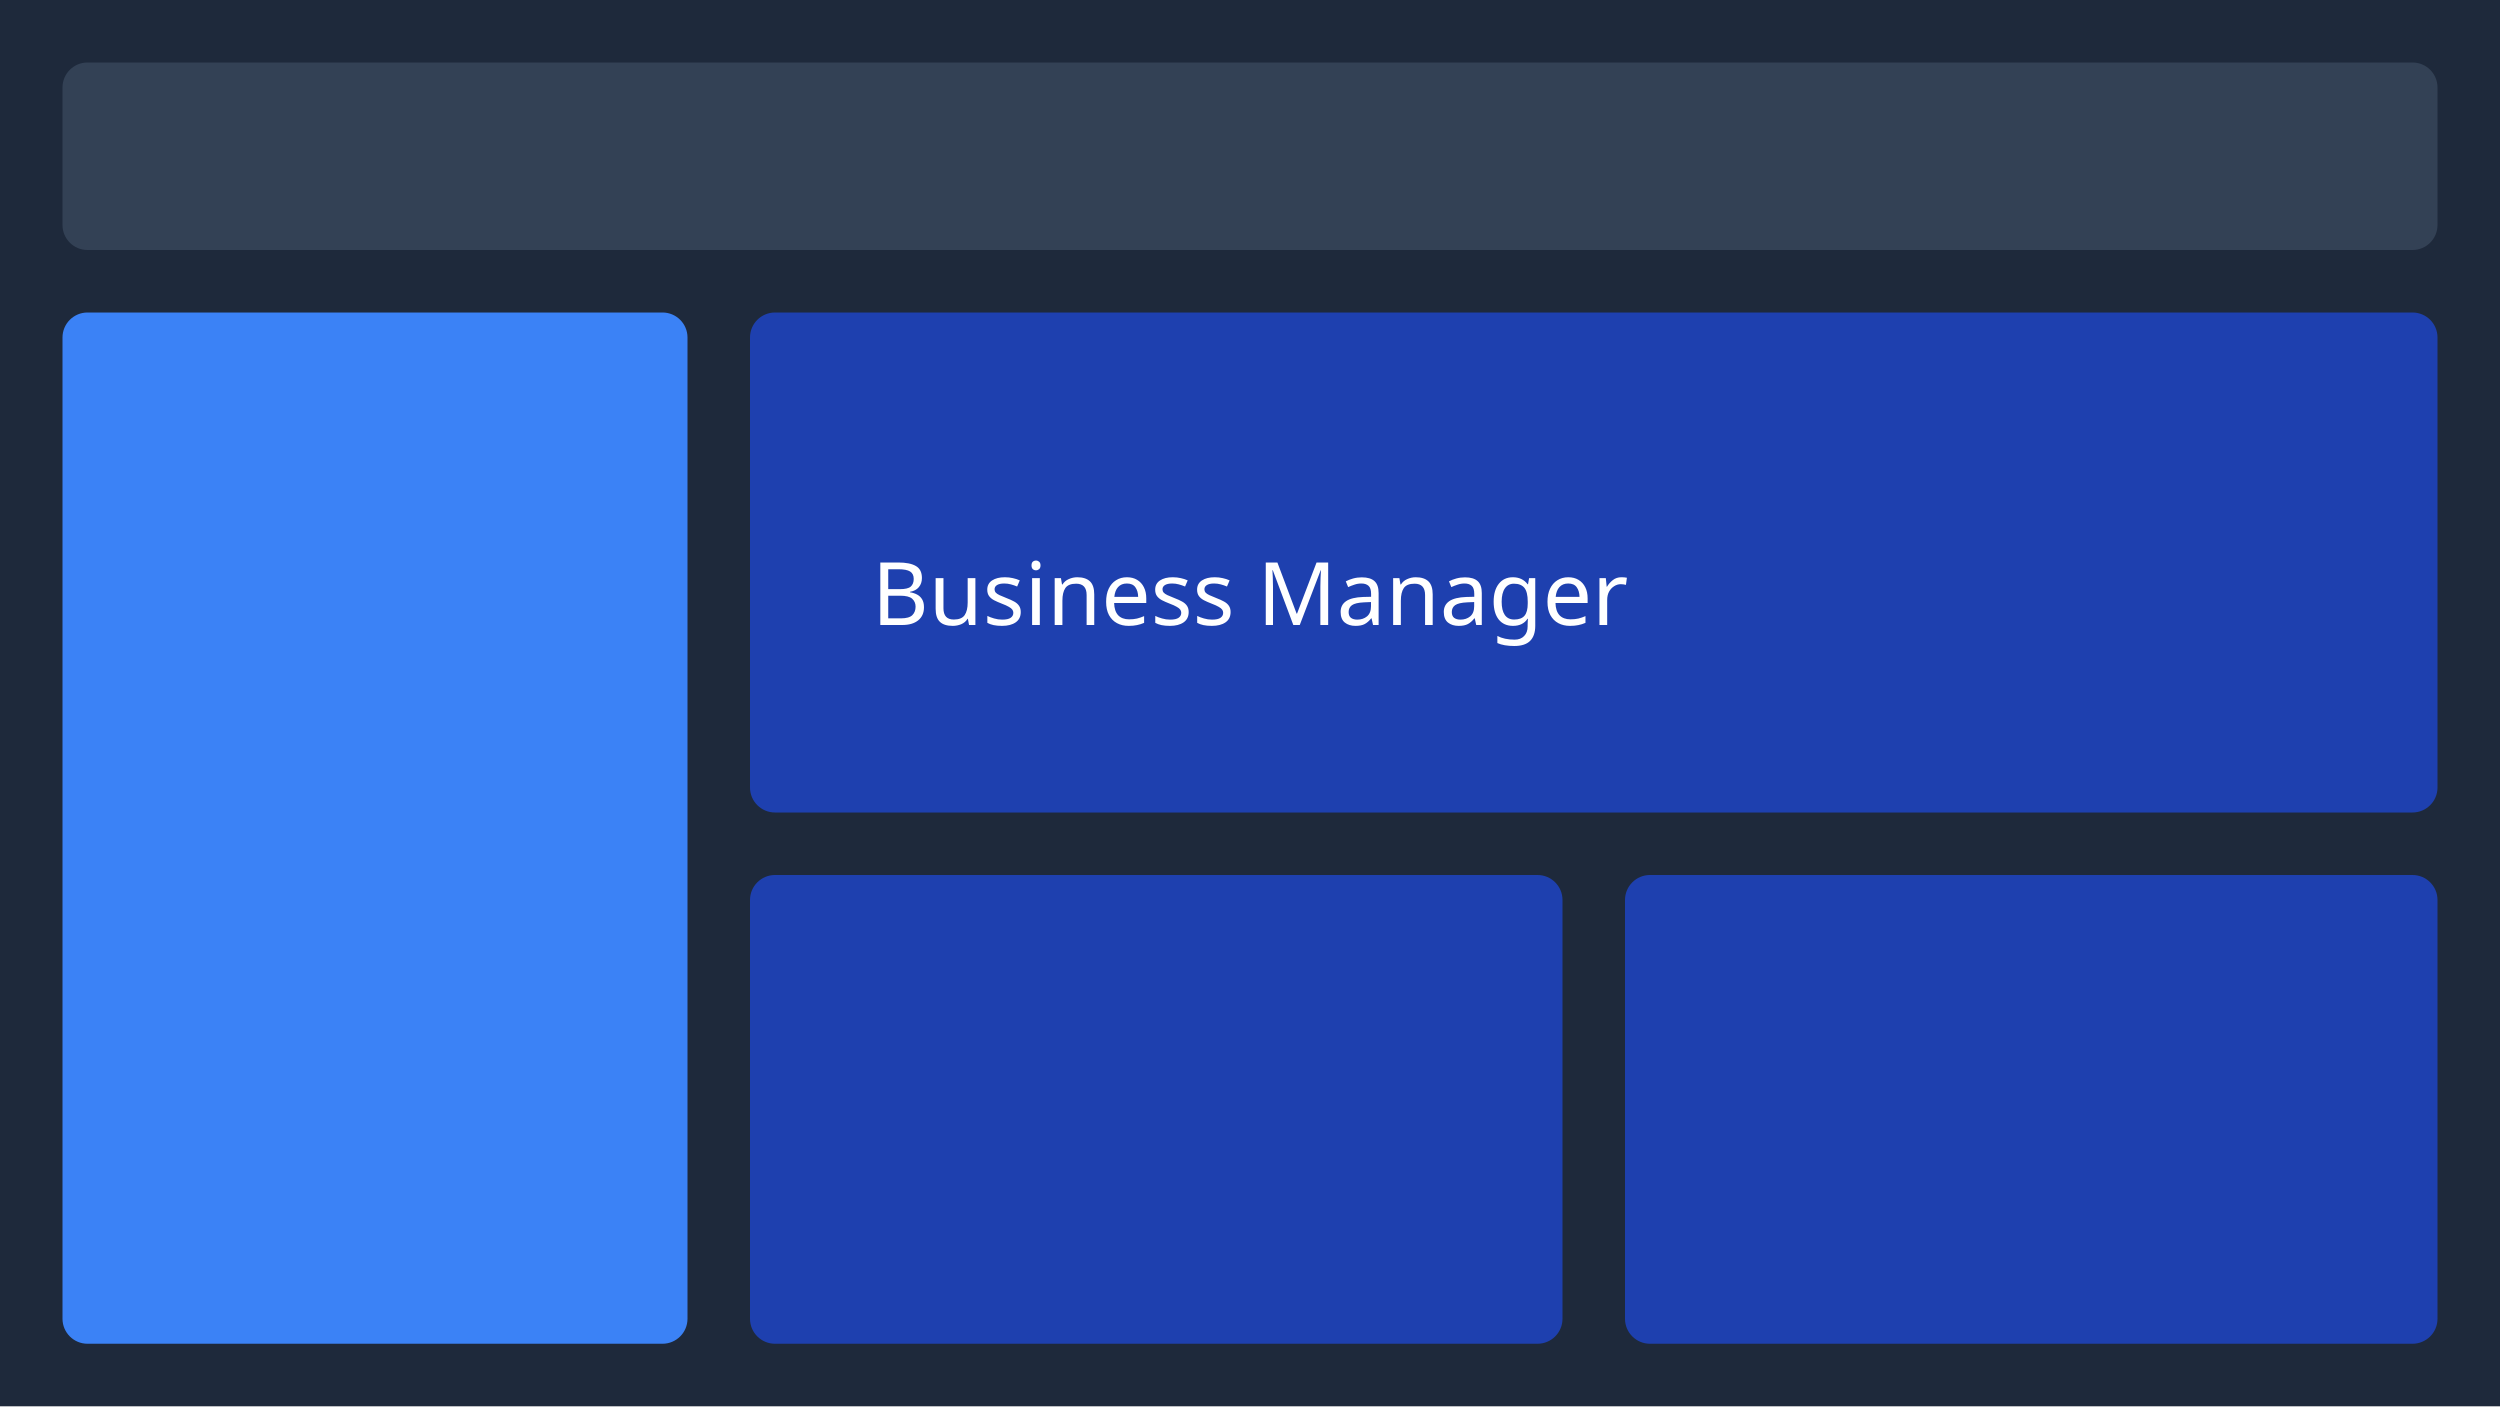
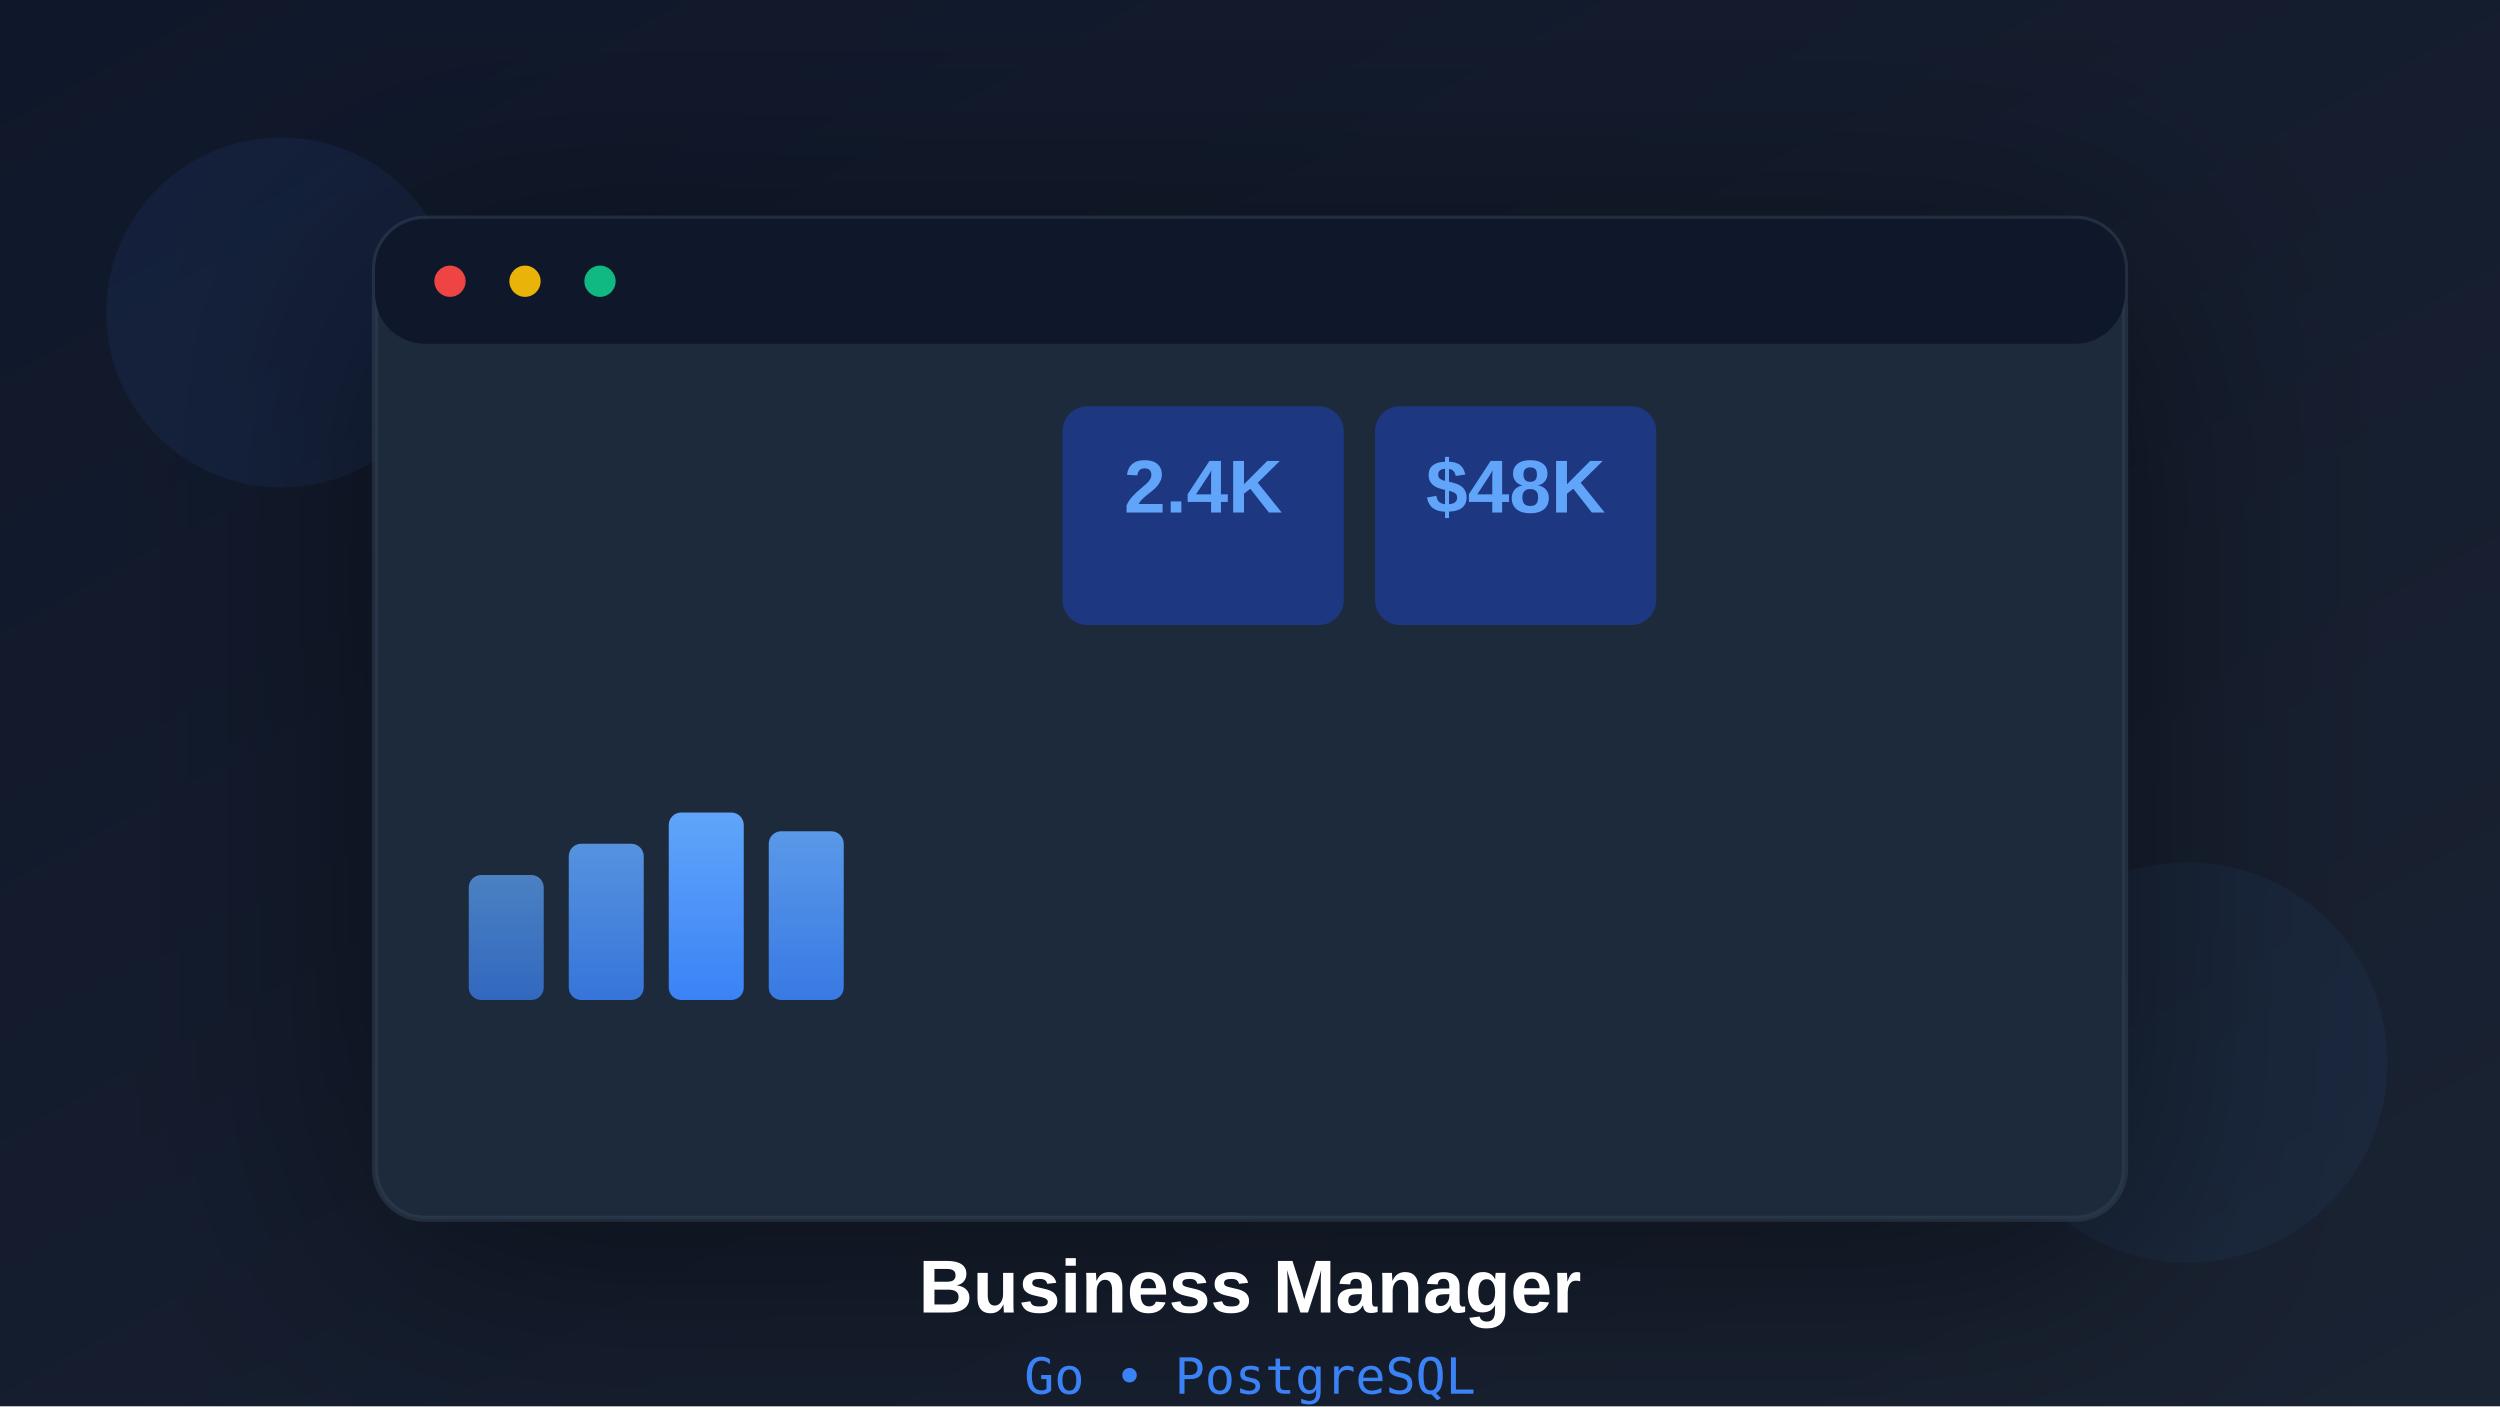
- <svg xmlns="http://www.w3.org/2000/svg" width="400" height="225" viewBox="0 0 400 225">
-   <rect fill="#1e293b" width="400" height="225" />
-   <rect fill="#334155" x="10" y="10" width="380" height="30" rx="4" />
-   <rect fill="#3b82f6" x="10" y="50" width="100" height="165" rx="4" />
-   <rect fill="#1e40af" x="120" y="50" width="270" height="80" rx="4" />
-   <rect fill="#1e40af" x="120" y="140" width="130" height="75" rx="4" />
-   <rect fill="#1e40af" x="260" y="140" width="130" height="75" rx="4" />
-   <text fill="#fff" font-family="system-ui" font-size="14" x="200" y="100" text-anchor="middle">Business Manager</text>
+ <svg xmlns="http://www.w3.org/2000/svg" viewBox="0 0 400 225" width="400" height="225">
+   <defs>
+     <linearGradient id="biz-bg-sm" x1="0%" y1="0%" x2="100%" y2="100%">
+       <stop offset="0%" style="stop-color:#0f172a;stop-opacity:1" />
+       <stop offset="100%" style="stop-color:#1a2332;stop-opacity:1" />
+     </linearGradient>
+     <linearGradient id="biz-chart-sm" x1="0%" y1="100%" x2="0%" y2="0%">
+       <stop offset="0%" style="stop-color:#3b82f6;stop-opacity:1" />
+       <stop offset="100%" style="stop-color:#60a5fa;stop-opacity:1" />
+     </linearGradient>
+   </defs>
+   <rect width="400" height="225" fill="url(#biz-bg-sm)" />
+   <circle cx="45" cy="50" r="28" fill="#3b82f6" opacity="0.08" />
+   <circle cx="350" cy="170" r="32" fill="#3b82f6" opacity="0.06" />
+   <rect x="60" y="35" width="280" height="160" rx="8" fill="#1e293b" filter="drop-shadow(0 6px 20px rgba(0, 0, 0, 0.5))" />
+   <rect x="60" y="35" width="280" height="160" rx="8" fill="none" stroke="#334155" stroke-width="1" opacity="0.5" />
+   <rect x="60" y="35" width="280" height="20" rx="8" fill="#0f172a" />
+   <circle cx="72" cy="45" r="2.5" fill="#ef4444" />
+   <circle cx="84" cy="45" r="2.5" fill="#eab308" />
+   <circle cx="96" cy="45" r="2.5" fill="#10b981" />
+   <g transform="translate(75, 130)">
+     <rect x="0" y="10" width="12" height="20" rx="2" fill="url(#biz-chart-sm)" opacity="0.7" />
+     <rect x="16" y="5" width="12" height="25" rx="2" fill="url(#biz-chart-sm)" opacity="0.85" />
+     <rect x="32" y="0" width="12" height="30" rx="2" fill="url(#biz-chart-sm)" opacity="1" />
+     <rect x="48" y="3" width="12" height="27" rx="2" fill="url(#biz-chart-sm)" opacity="0.9" />
+   </g>
+   <g transform="translate(170, 65)">
+     <rect x="0" y="0" width="45" height="35" rx="4" fill="#1e40af" opacity="0.6" />
+     <text x="22.5" y="17" fill="#60a5fa" font-family="Arial, sans-serif" font-size="12" text-anchor="middle" font-weight="bold">2.4K</text>
+     <rect x="50" y="0" width="45" height="35" rx="4" fill="#1e40af" opacity="0.6" />
+     <text x="72.5" y="17" fill="#60a5fa" font-family="Arial, sans-serif" font-size="12" text-anchor="middle" font-weight="bold">$48K</text>
+   </g>
+   <text x="200" y="210" fill="#fff" font-family="Arial, sans-serif" font-size="12" text-anchor="middle" font-weight="bold">Business Manager</text>
+   <text x="200" y="223" fill="#3b82f6" font-family="monospace" font-size="8" text-anchor="middle">Go • PostgreSQL</text>
</svg>
